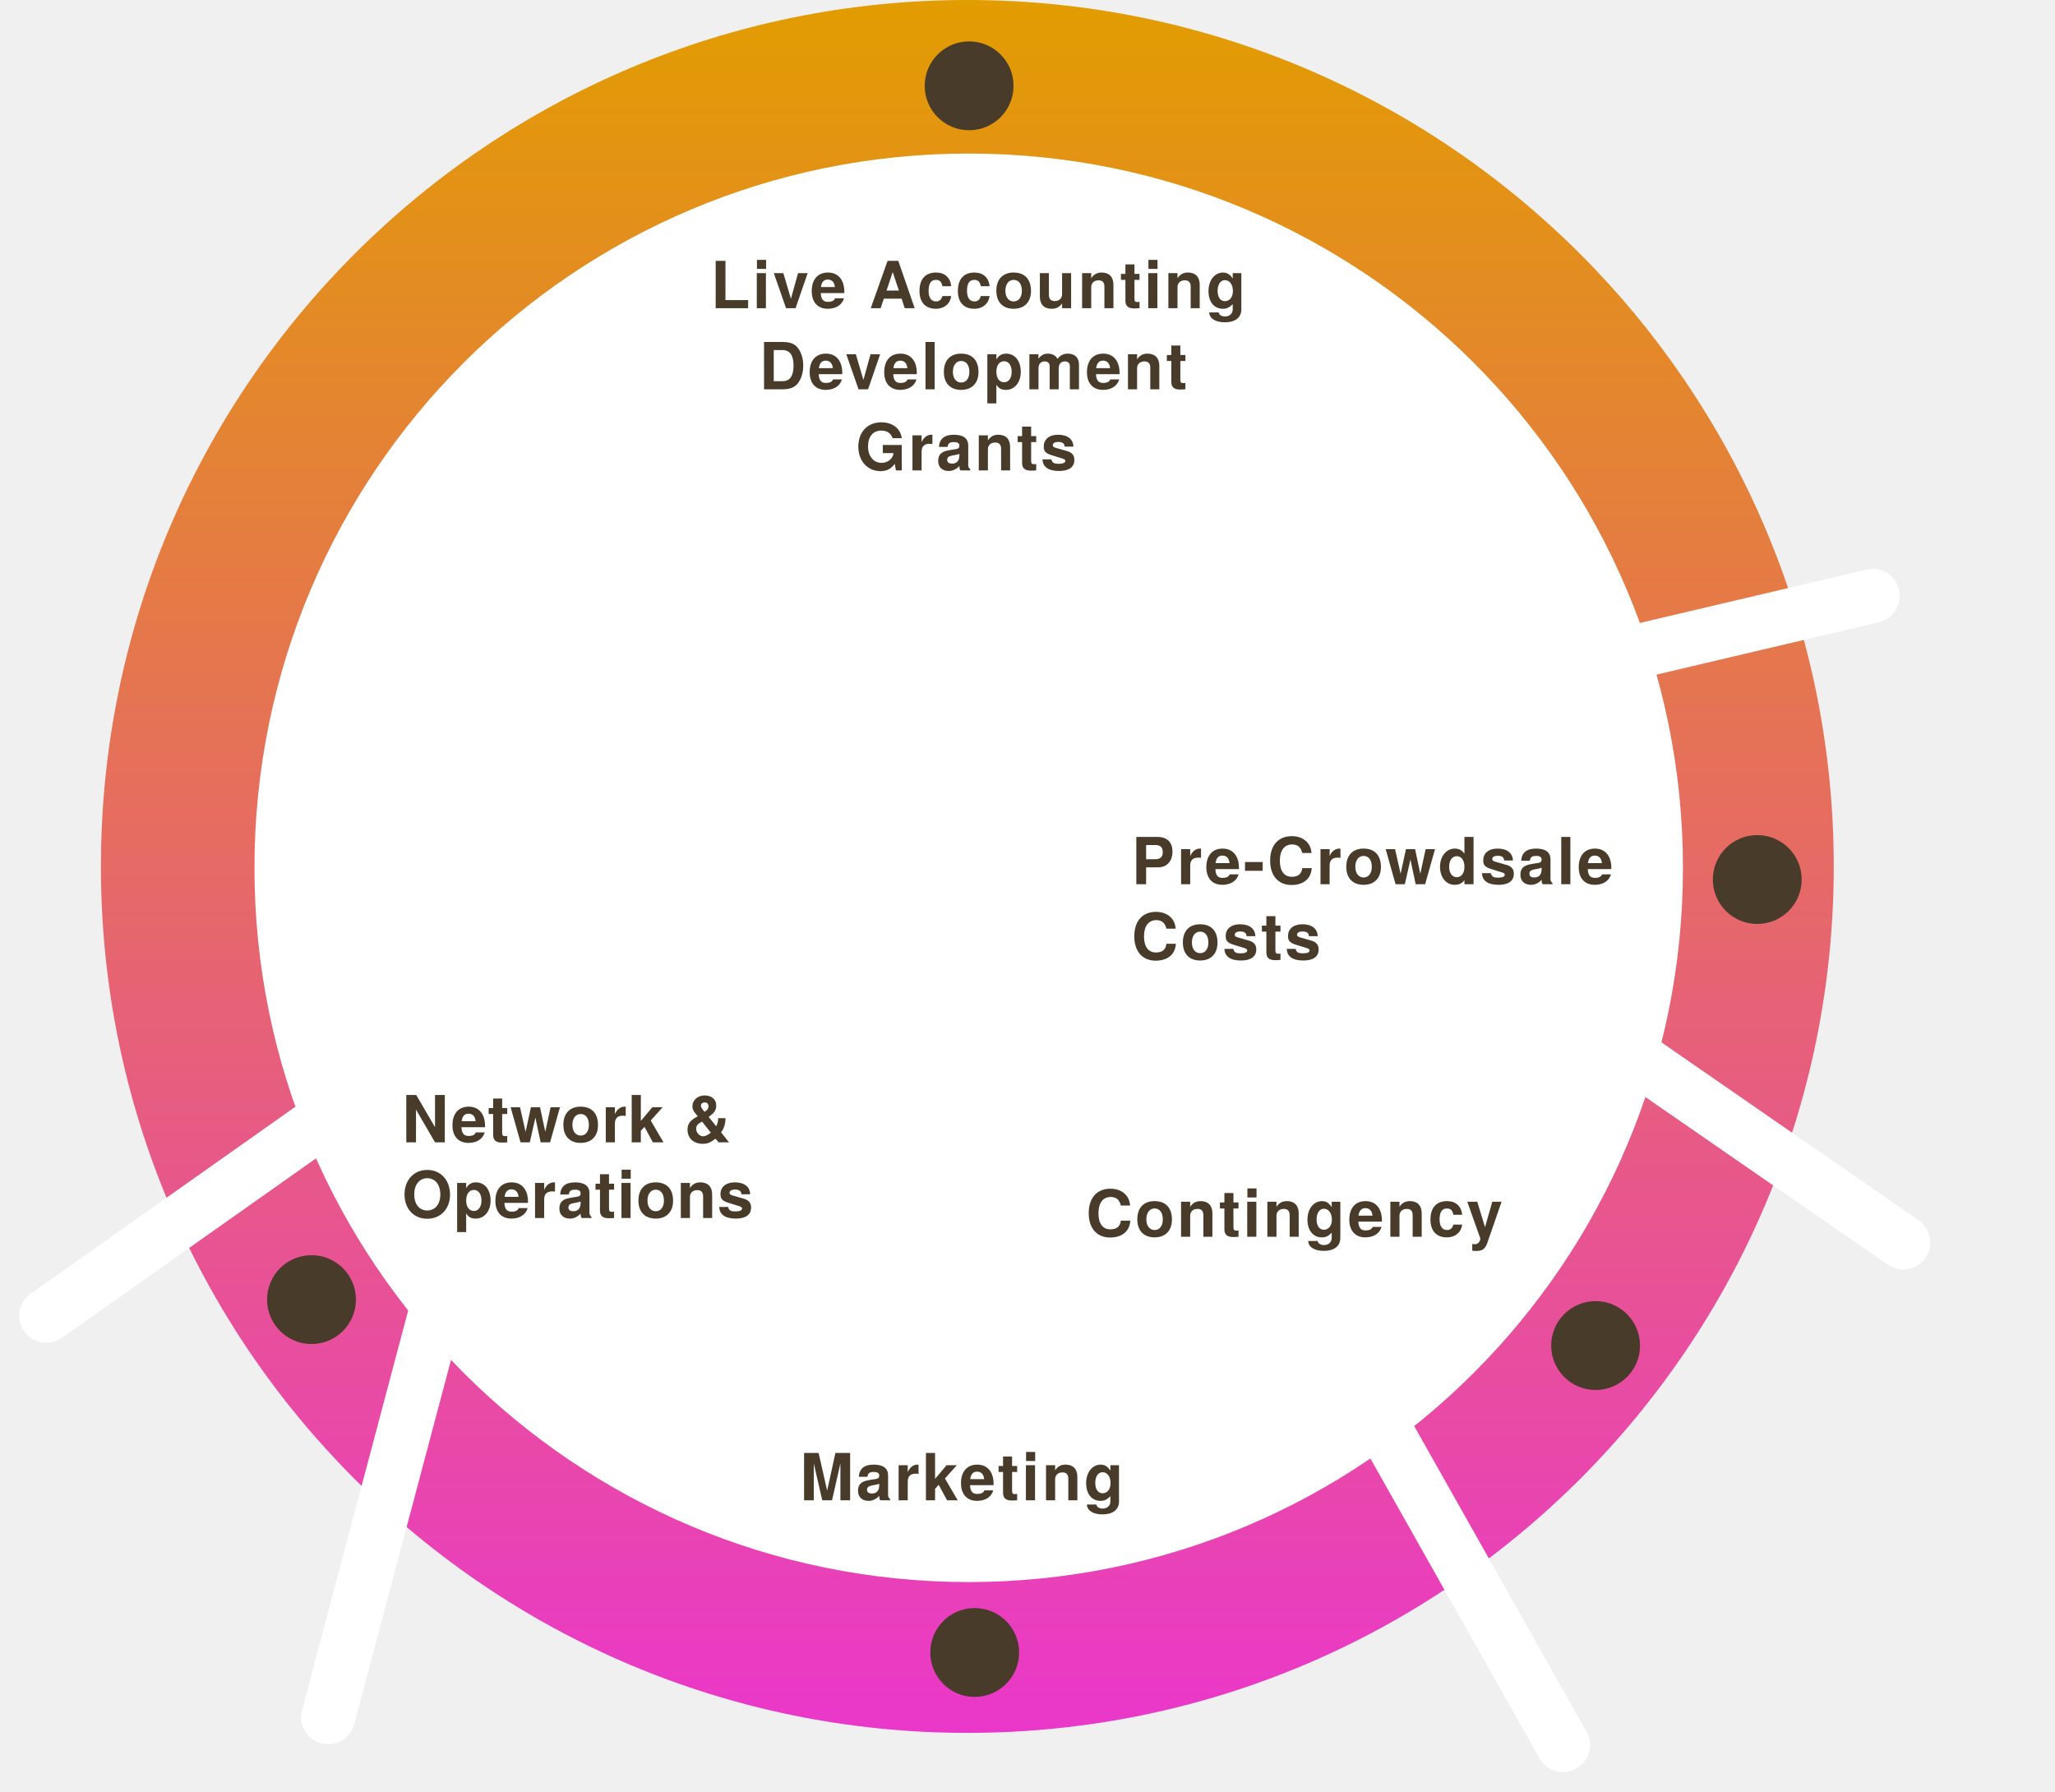
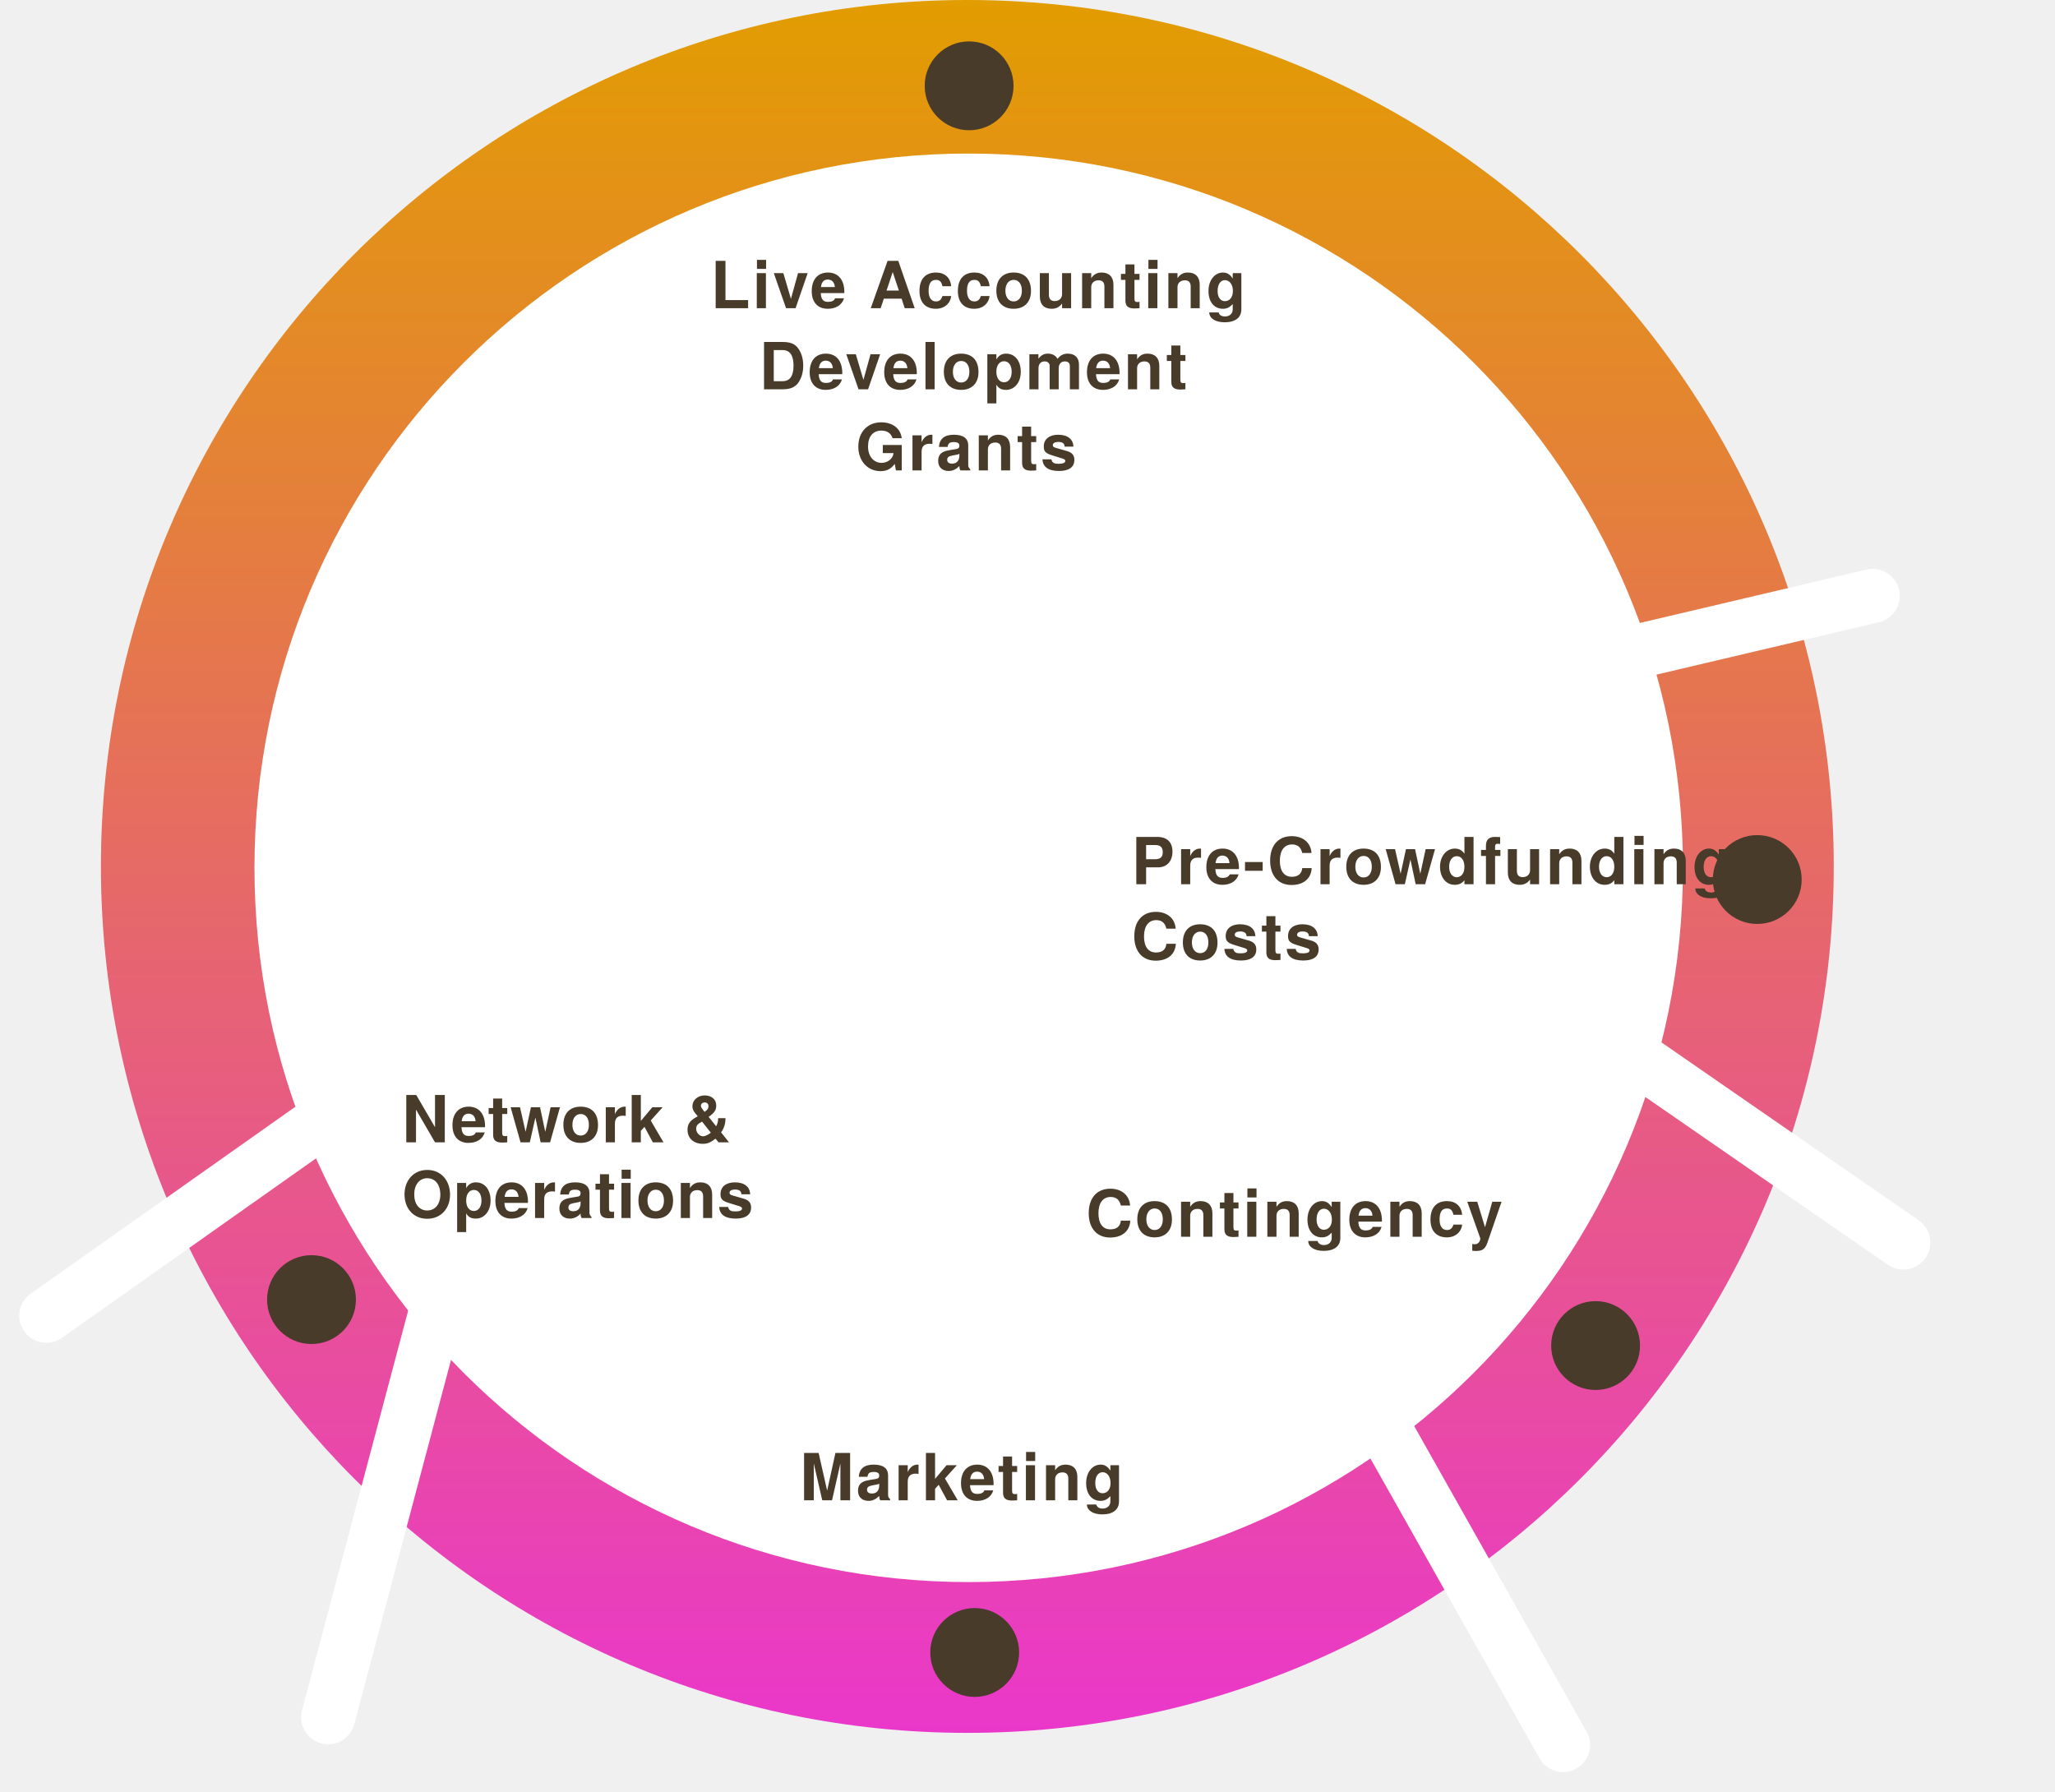
<svg xmlns="http://www.w3.org/2000/svg" width="380.088" height="331.395" viewBox="0 0 380.088 331.395">
  <defs>
    <linearGradient id="a" x1="0.5" x2="0.5" y2="1" gradientUnits="objectBoundingBox">
      <stop offset="0" stop-color="#e29d00" />
      <stop offset="1" stop-color="#ea37cb" />
    </linearGradient>
  </defs>
  <g transform="translate(-1090.356 -252)">
    <g transform="translate(1083.913 252)">
      <g transform="translate(25.109)">
        <path d="M160.251,0A160.251,160.251,0,1,1,0,160.251,160.251,160.251,0,0,1,160.251,0Z" fill="url(#a)" />
        <circle cx="132.105" cy="132.105" r="132.105" transform="translate(28.399 28.399)" fill="#fff" />
      </g>
      <g transform="matrix(-0.259, 0.966, -0.966, -0.259, 388, 119.65)">
        <line x1="108.811" y1="202.428" transform="translate(0 36.422)" fill="none" stroke="#fff" stroke-linecap="round" stroke-width="10" />
        <line x1="107.21" y1="89.198" transform="translate(108.843 239)" fill="none" stroke="#fff" stroke-linecap="round" stroke-width="10" />
        <line x1="189.968" y2="0.447" transform="translate(84.3 258.624)" fill="none" stroke="#fff" stroke-linecap="round" stroke-width="10" />
        <line x1="184.459" y2="180.844" transform="translate(35.626 36.706)" fill="none" stroke="#fff" stroke-linecap="round" stroke-width="10" />
        <line x1="78.113" y2="218.645" transform="translate(35.919 0)" fill="none" stroke="#fff" stroke-linecap="round" stroke-width="10" />
      </g>
      <text transform="translate(185 57)" fill="#493b2a" font-size="12" font-family="HelveticaNeue-Bold, Helvetica Neue" font-weight="700" letter-spacing="0.036em">
        <tspan x="-50.91" y="0" xml:space="preserve"> Live Accounting</tspan>
        <tspan x="-41.928" y="15" xml:space="preserve"> Development</tspan>
        <tspan x="-20.304" y="30">Grants</tspan>
      </text>
      <text transform="translate(207.28 228.745)" fill="#493b2a" font-size="12" font-family="HelveticaNeue-Bold, Helvetica Neue" font-weight="700" letter-spacing="0.036em">
        <tspan x="0" y="0">Contingency</tspan>
      </text>
      <text transform="translate(215.707 163.541)" fill="#493b2a" font-size="12" font-family="HelveticaNeue-Bold, Helvetica Neue" font-weight="700" letter-spacing="0.036em">
-         <tspan x="0" y="0">Pre-Crowdsale</tspan>
+         <tspan x="0" y="0">Pre-Crowdfunding</tspan>
        <tspan x="0" y="14">Costs</tspan>
      </text>
      <text transform="translate(154.367 277.481)" fill="#493b2a" font-size="12" font-family="HelveticaNeue-Bold, Helvetica Neue" font-weight="700" letter-spacing="0.036em">
        <tspan x="0" y="0">Marketing</tspan>
      </text>
      <text transform="translate(80.776 211.274)" fill="#493b2a" font-size="12" font-family="HelveticaNeue-Bold, Helvetica Neue" font-weight="700" letter-spacing="0.015em">
        <tspan x="0" y="0">Network &amp;</tspan>
        <tspan x="0" y="14">Operations</tspan>
      </text>
      <circle cx="8.217" cy="8.217" r="8.217" transform="translate(323.243 154.454)" fill="#493b2a" />
      <circle cx="8.217" cy="8.217" r="8.217" transform="translate(293.345 240.649)" fill="#493b2a" />
      <circle cx="8.217" cy="8.217" r="8.217" transform="translate(55.84 232.148)" fill="#493b2a" />
      <circle cx="8.217" cy="8.217" r="8.217" transform="translate(177.472 7.656)" fill="#493b2a" />
      <circle cx="8.217" cy="8.217" r="8.217" transform="translate(178.503 297.415)" fill="#493b2a" />
    </g>
  </g>
</svg>
